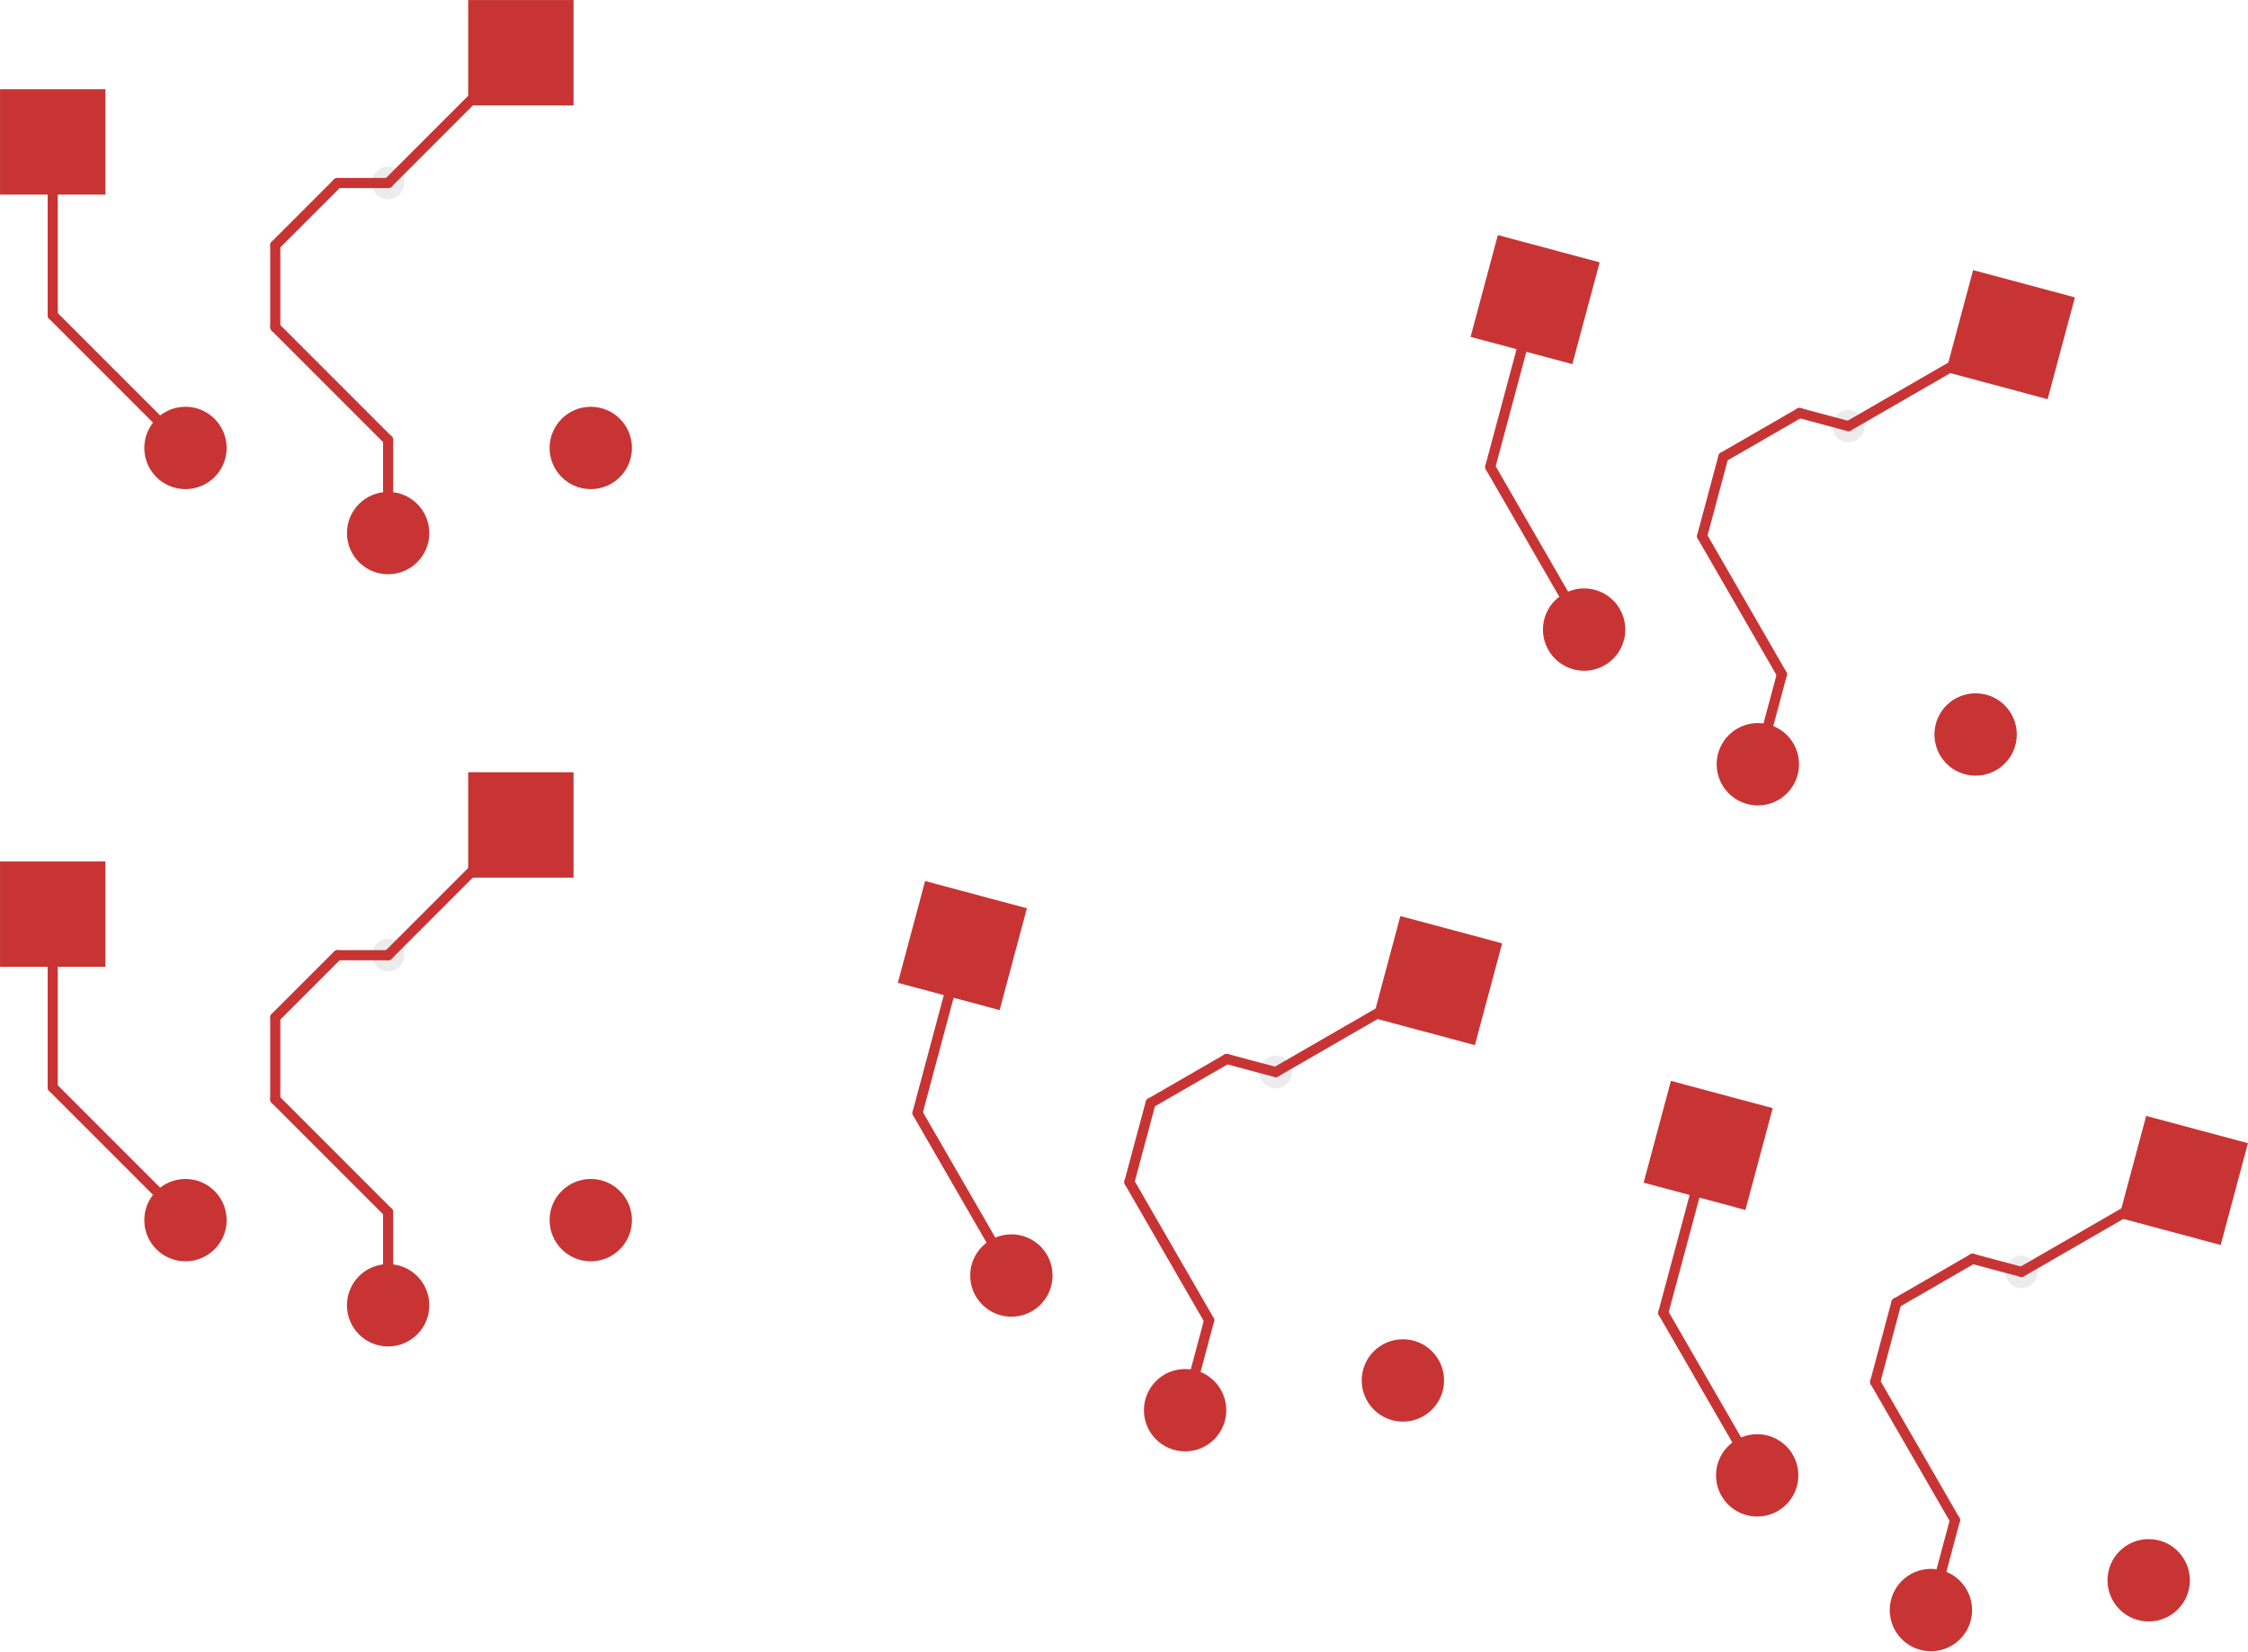
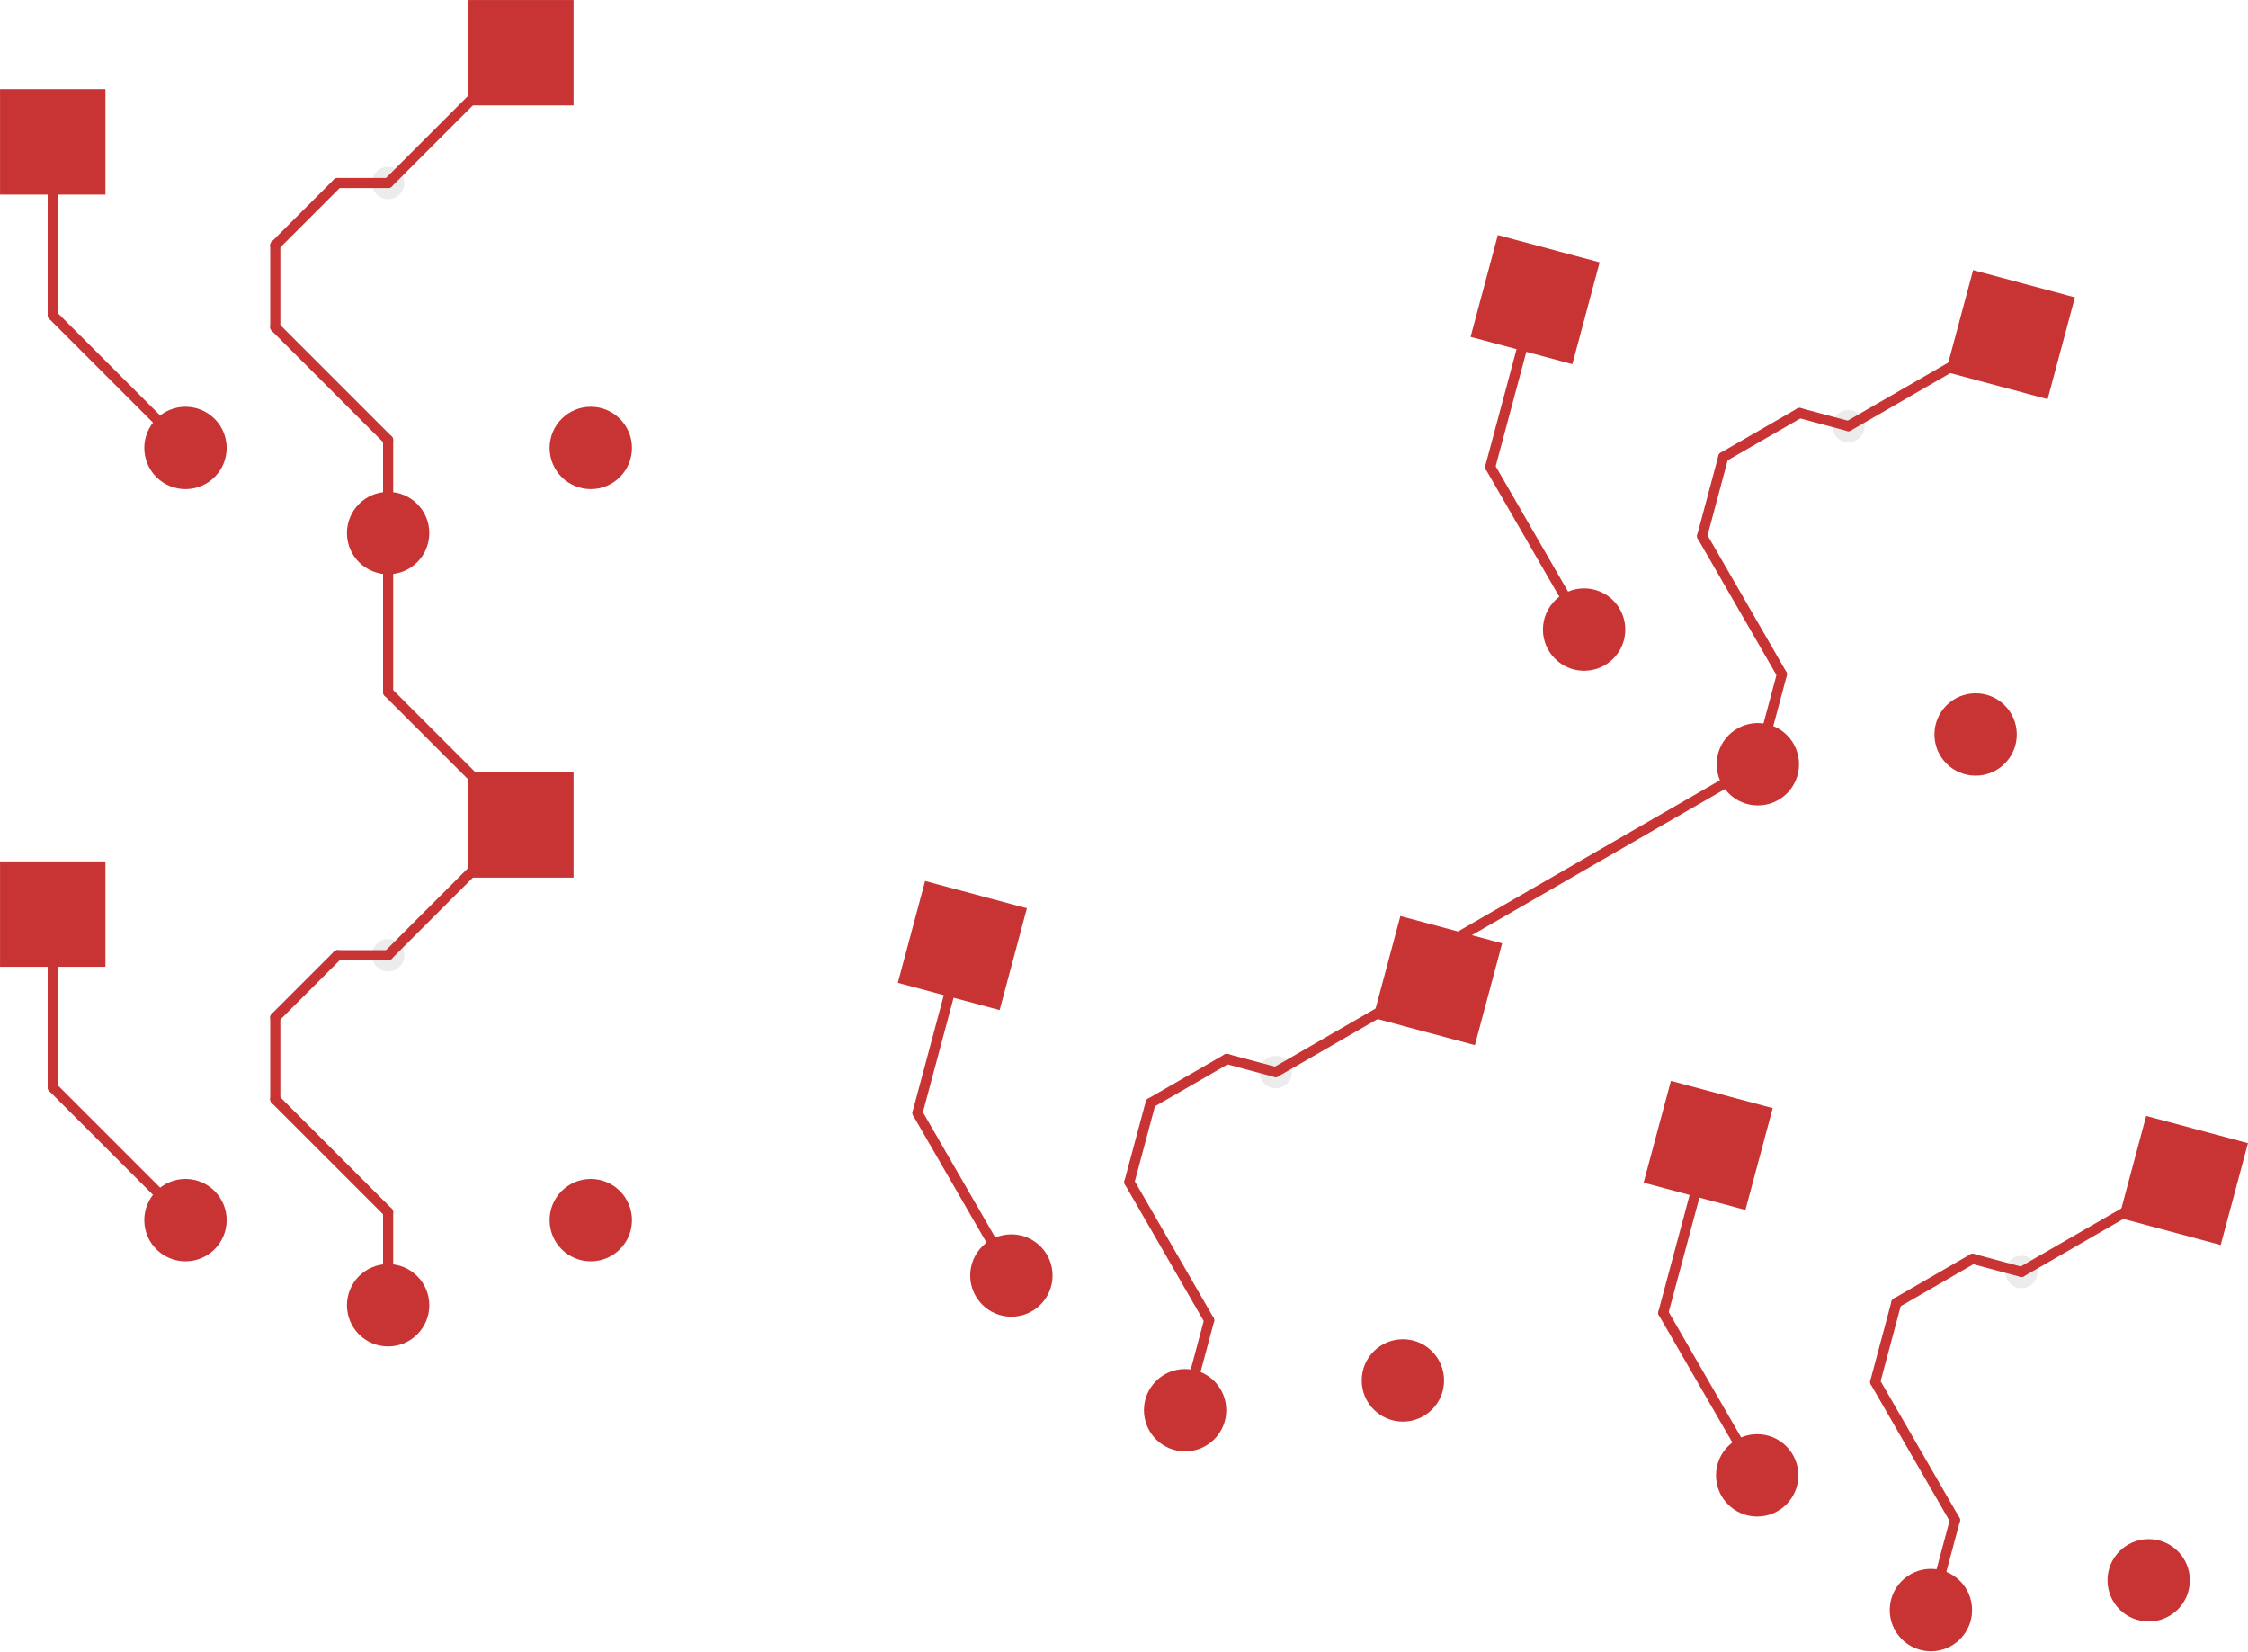
<svg xmlns="http://www.w3.org/2000/svg" version="1.1" width="55464.13mm" height="40737.273mm" viewBox="28524.0 30849.0 55464.13 40737.273">
  <g style="fill:#000000; fill-opacity:0.0;  stroke:#000000; stroke-width:0; stroke-opacity:1;  stroke-linecap:round; stroke-linejoin:round;">
    <g style="fill:#C83434; fill-opacity:1.0;  stroke:#C83434; stroke-width:0.001; stroke-opacity:1;  stroke-linecap:round; stroke-linejoin:round;">
      <path style="fill:#C83434; fill-opacity:1.0;  stroke:#C83434; stroke-width:0.001; stroke-opacity:1;  stroke-linecap:round; stroke-linejoin:round;fill-rule:evenodd;" d="M 40075,33450 40075,30850 42675,30850 42675,33450 Z" />
      <circle cx="38100" cy="44000" r="1016" />
    </g>
    <g style="fill:#C83434; fill-opacity:1.0;  stroke:#C83434; stroke-width:0.001; stroke-opacity:1;  stroke-linecap:round; stroke-linejoin:round;">
      <path style="fill:#C83434; fill-opacity:1.0;  stroke:#C83434; stroke-width:0.001; stroke-opacity:1;  stroke-linecap:round; stroke-linejoin:round;fill-rule:evenodd;" d="M 28525,35650 28525,33050 31125,33050 31125,35650 Z" />
      <circle cx="43100" cy="41900" r="1016" />
    </g>
    <g style="fill:#C83434; fill-opacity:1.0;  stroke:#C83434; stroke-width:0.001; stroke-opacity:1;  stroke-linecap:round; stroke-linejoin:round;">
      <circle cx="33100" cy="41900" r="1016" />
    </g>
    <g style="fill:#C83434; fill-opacity:1.0;  stroke:#C83434; stroke-width:0.001; stroke-opacity:1;  stroke-linecap:round; stroke-linejoin:round;">
      <circle cx="38100" cy="63050" r="1016" />
    </g>
    <g style="fill:#C83434; fill-opacity:1.0;  stroke:#C83434; stroke-width:0.001; stroke-opacity:1;  stroke-linecap:round; stroke-linejoin:round;">
      <path style="fill:#C83434; fill-opacity:1.0;  stroke:#C83434; stroke-width:0.001; stroke-opacity:1;  stroke-linecap:round; stroke-linejoin:round;fill-rule:evenodd;" d="M 40075,52500 40075,49900 42675,49900 42675,52500 Z" />
      <path style="fill:#C83434; fill-opacity:1.0;  stroke:#C83434; stroke-width:0.001; stroke-opacity:1;  stroke-linecap:round; stroke-linejoin:round;fill-rule:evenodd;" d="M 28525,54700 28525,52100 31125,52100 31125,54700 Z" />
      <circle cx="33100" cy="60950" r="1016" />
    </g>
    <g style="fill:#C83434; fill-opacity:1.0;  stroke:#C83434; stroke-width:0.001; stroke-opacity:1;  stroke-linecap:round; stroke-linejoin:round;">
      <circle cx="43100" cy="60950" r="1016" />
    </g>
    <g style="fill:#C83434; fill-opacity:1.0;  stroke:#C83434; stroke-width:0.001; stroke-opacity:1;  stroke-linecap:round; stroke-linejoin:round;">
      <path style="fill:#C83434; fill-opacity:1.0;  stroke:#C83434; stroke-width:0.001; stroke-opacity:1;  stroke-linecap:round; stroke-linejoin:round;fill-rule:evenodd;" d="M 76532.853,40023.785 77205.782,37512.378 79717.189,38185.307 79044.26,40696.714 Z" />
      <circle cx="71894.609" cy="49703.134" r="1016" />
    </g>
    <g style="fill:#C83434; fill-opacity:1.0;  stroke:#C83434; stroke-width:0.001; stroke-opacity:1;  stroke-linecap:round; stroke-linejoin:round;">
      <circle cx="67608.499" cy="46380.595" r="1016" />
    </g>
    <g style="fill:#C83434; fill-opacity:1.0;  stroke:#C83434; stroke-width:0.001; stroke-opacity:1;  stroke-linecap:round; stroke-linejoin:round;">
      <path style="fill:#C83434; fill-opacity:1.0;  stroke:#C83434; stroke-width:0.001; stroke-opacity:1;  stroke-linecap:round; stroke-linejoin:round;fill-rule:evenodd;" d="M 64807.008,39159.462 65479.937,36648.055 67991.344,37320.984 67318.415,39832.391 Z" />
      <circle cx="77267.758" cy="48968.785" r="1016" />
    </g>
    <g style="fill:#C83434; fill-opacity:1.0;  stroke:#C83434; stroke-width:0.001; stroke-opacity:1;  stroke-linecap:round; stroke-linejoin:round;">
      <path style="fill:#C83434; fill-opacity:1.0;  stroke:#C83434; stroke-width:0.001; stroke-opacity:1;  stroke-linecap:round; stroke-linejoin:round;fill-rule:evenodd;" d="M 62401.907,55959.421 63074.836,53448.014 65586.243,54120.943 64913.314,56632.35 Z" />
      <circle cx="57763.663" cy="65638.77" r="1016" />
    </g>
    <g style="fill:#C83434; fill-opacity:1.0;  stroke:#C83434; stroke-width:0.001; stroke-opacity:1;  stroke-linecap:round; stroke-linejoin:round;">
      <path style="fill:#C83434; fill-opacity:1.0;  stroke:#C83434; stroke-width:0.001; stroke-opacity:1;  stroke-linecap:round; stroke-linejoin:round;fill-rule:evenodd;" d="M 50676.062,55095.098 51348.991,52583.691 53860.398,53256.62 53187.469,55768.027 Z" />
      <circle cx="63136.812" cy="64904.421" r="1016" />
    </g>
    <g style="fill:#C83434; fill-opacity:1.0;  stroke:#C83434; stroke-width:0.001; stroke-opacity:1;  stroke-linecap:round; stroke-linejoin:round;">
      <circle cx="53477.553" cy="62316.231" r="1016" />
    </g>
    <g style="fill:#C83434; fill-opacity:1.0;  stroke:#C83434; stroke-width:0.001; stroke-opacity:1;  stroke-linecap:round; stroke-linejoin:round;">
      <circle cx="76164.55" cy="70569.273" r="1016" />
    </g>
    <g style="fill:#C83434; fill-opacity:1.0;  stroke:#C83434; stroke-width:0.001; stroke-opacity:1;  stroke-linecap:round; stroke-linejoin:round;">
      <path style="fill:#C83434; fill-opacity:1.0;  stroke:#C83434; stroke-width:0.001; stroke-opacity:1;  stroke-linecap:round; stroke-linejoin:round;fill-rule:evenodd;" d="M 80802.794,60889.924 81475.723,58378.517 83987.13,59051.446 83314.201,61562.853 Z" />
      <path style="fill:#C83434; fill-opacity:1.0;  stroke:#C83434; stroke-width:0.001; stroke-opacity:1;  stroke-linecap:round; stroke-linejoin:round;fill-rule:evenodd;" d="M 69076.949,60025.601 69749.878,57514.194 72261.285,58187.123 71588.356,60698.53 Z" />
      <circle cx="81537.699" cy="69834.924" r="1016" />
    </g>
    <g style="fill:#C83434; fill-opacity:1.0;  stroke:#C83434; stroke-width:0.001; stroke-opacity:1;  stroke-linecap:round; stroke-linejoin:round;">
      <circle cx="71878.44" cy="67246.734" r="1016" />
    </g>
    <g style="fill:#ECECEC; fill-opacity:1.0;  stroke:#ECECEC; stroke-width:0.001; stroke-opacity:1;  stroke-linecap:round; stroke-linejoin:round;">
      <circle cx="38100" cy="35364" r="400" />
    </g>
    <g style="fill:#ECECEC; fill-opacity:1.0;  stroke:#ECECEC; stroke-width:0.001; stroke-opacity:1;  stroke-linecap:round; stroke-linejoin:round;">
      <circle cx="38100" cy="54414" r="400" />
    </g>
    <g style="fill:#ECECEC; fill-opacity:1.0;  stroke:#ECECEC; stroke-width:0.001; stroke-opacity:1;  stroke-linecap:round; stroke-linejoin:round;">
      <circle cx="74129.77" cy="41361.399" r="400" />
    </g>
    <g style="fill:#ECECEC; fill-opacity:1.0;  stroke:#ECECEC; stroke-width:0.001; stroke-opacity:1;  stroke-linecap:round; stroke-linejoin:round;">
      <circle cx="59998.824" cy="57297.035" r="400" />
    </g>
    <g style="fill:#ECECEC; fill-opacity:1.0;  stroke:#ECECEC; stroke-width:0.001; stroke-opacity:1;  stroke-linecap:round; stroke-linejoin:round;">
      <circle cx="78399.711" cy="62227.538" r="400" />
    </g>
    <g style="fill:#C83434; fill-opacity:0.0;  stroke:#C83434; stroke-width:250; stroke-opacity:1;  stroke-linecap:round; stroke-linejoin:round;">
      <path d="M38100 41704 L38100 44000 " />
      <path d="M38100 60754 L38100 63050 " />
+       <path d="M38100 44000 L38100 47925 " />
+       <path d="M38100 47925 L41375 51200 " />
      <path d="M36852 54414 L35316 55950 " />
      <path d="M36852 35364 L35316 36900 " />
      <path d="M35316 55950 L35316 57970 " />
      <path d="M35316 36900 L35316 38920 " />
      <path d="M35316 38920 L38100 41704 " />
      <path d="M35316 57970 L38100 60754 " />
      <path d="M41314 32150 L38100 35364 " />
      <path d="M41314 51200 L38100 54414 " />
      <path d="M41375 51200 L41314 51200 " />
      <path d="M41375 32150 L41314 32150 " />
      <path d="M38100 35364 L36852 35364 " />
      <path d="M38100 54414 L36852 54414 " />
      <path d="M72488 47485 L71894 49703 " />
      <path d="M58357 63421 L57763 65638 " />
      <path d="M72924 41038 L71042 42124 " />
      <path d="M58793 56974 L56912 58060 " />
      <path d="M71042 42124 L70520 44075 " />
      <path d="M56912 58060 L56389 60011 " />
      <path d="M70520 44075 L72488 47485 " />
      <path d="M56389 60011 L58357 63421 " />
      <path d="M78066 39088 L74129 41361 " />
      <path d="M63935 55024 L59998 57297 " />
      <path d="M63994 55040 L63935 55024 " />
      <path d="M78125 39104 L78066 39088 " />
      <path d="M74129 41361 L72924 41038 " />
      <path d="M59998 57297 L58793 56974 " />
      <path d="M76758 68351 L76164 70569 " />
      <path d="M77194 61904 L75312 62991 " />
      <path d="M75312 62991 L74790 64941 " />
      <path d="M74790 64941 L76758 68351 " />
      <path d="M82336 59954 L78399 62227 " />
      <path d="M82394 59970 L82336 59954 " />
      <path d="M78399 62227 L77194 61904 " />
      <path d="M29825 38625 L33100 41900 " />
      <path d="M29825 34350 L29825 38625 " />
      <path d="M29825 57675 L33100 60950 " />
      <path d="M29825 53400 L29825 57675 " />
      <path d="M65292 42369 L67608 46380 " />
      <path d="M66399 38240 L65292 42369 " />
      <path d="M51161 58305 L53477 62316 " />
      <path d="M52268 54175 L51161 58305 " />
      <path d="M69562 63235 L71878 67246 " />
      <path d="M70669 59106 L69562 63235 " />
+       <path d="M64239 54122 L71894 49703 " />
+       <path d="M63994 55040 L64239 54122 " />
    </g>
  </g>
</svg>
